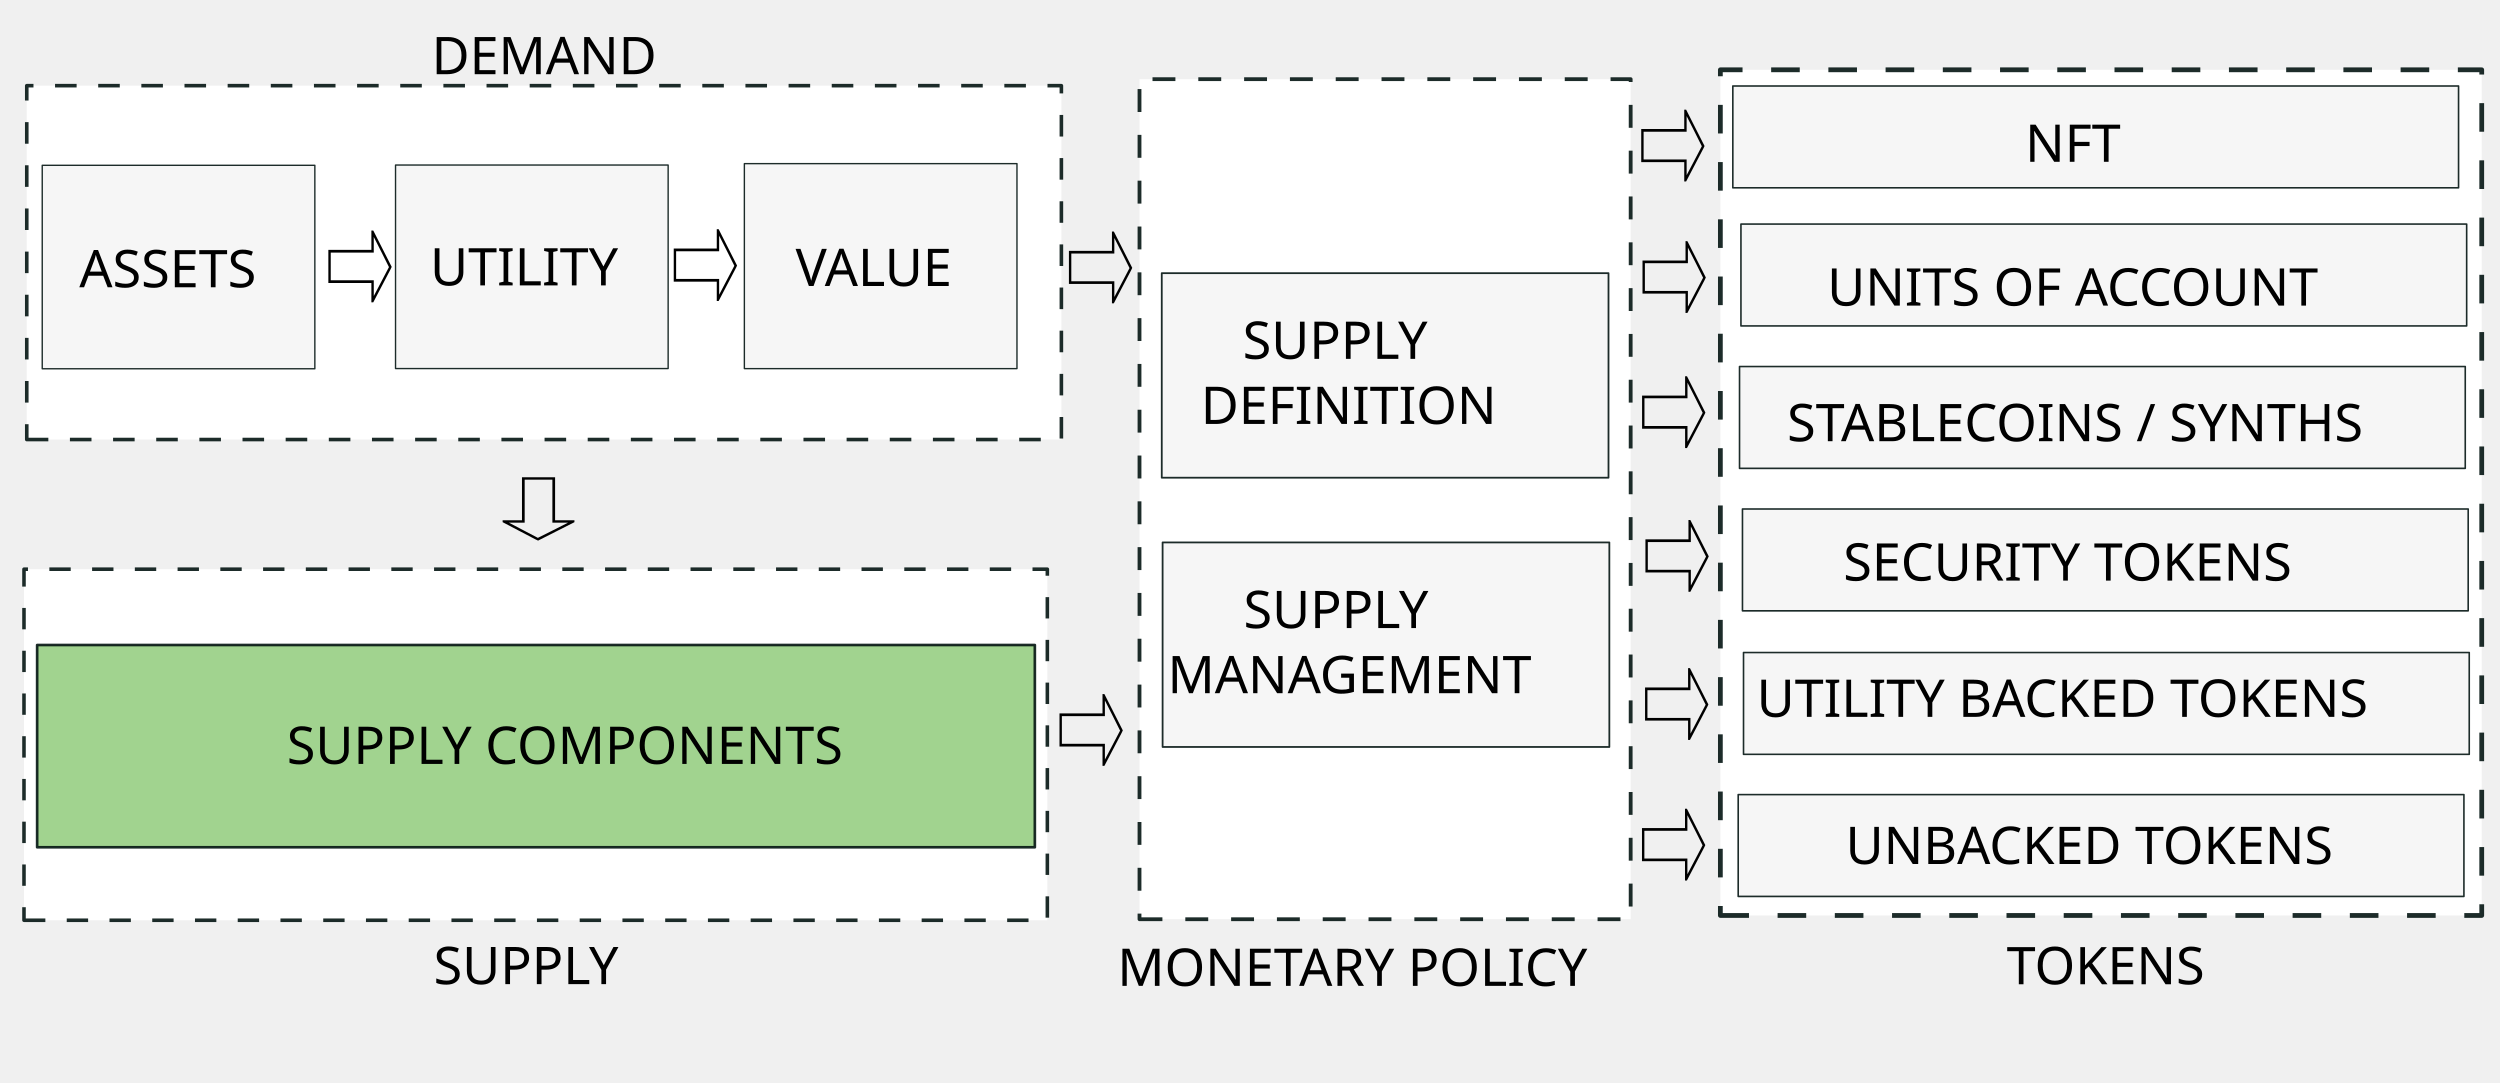
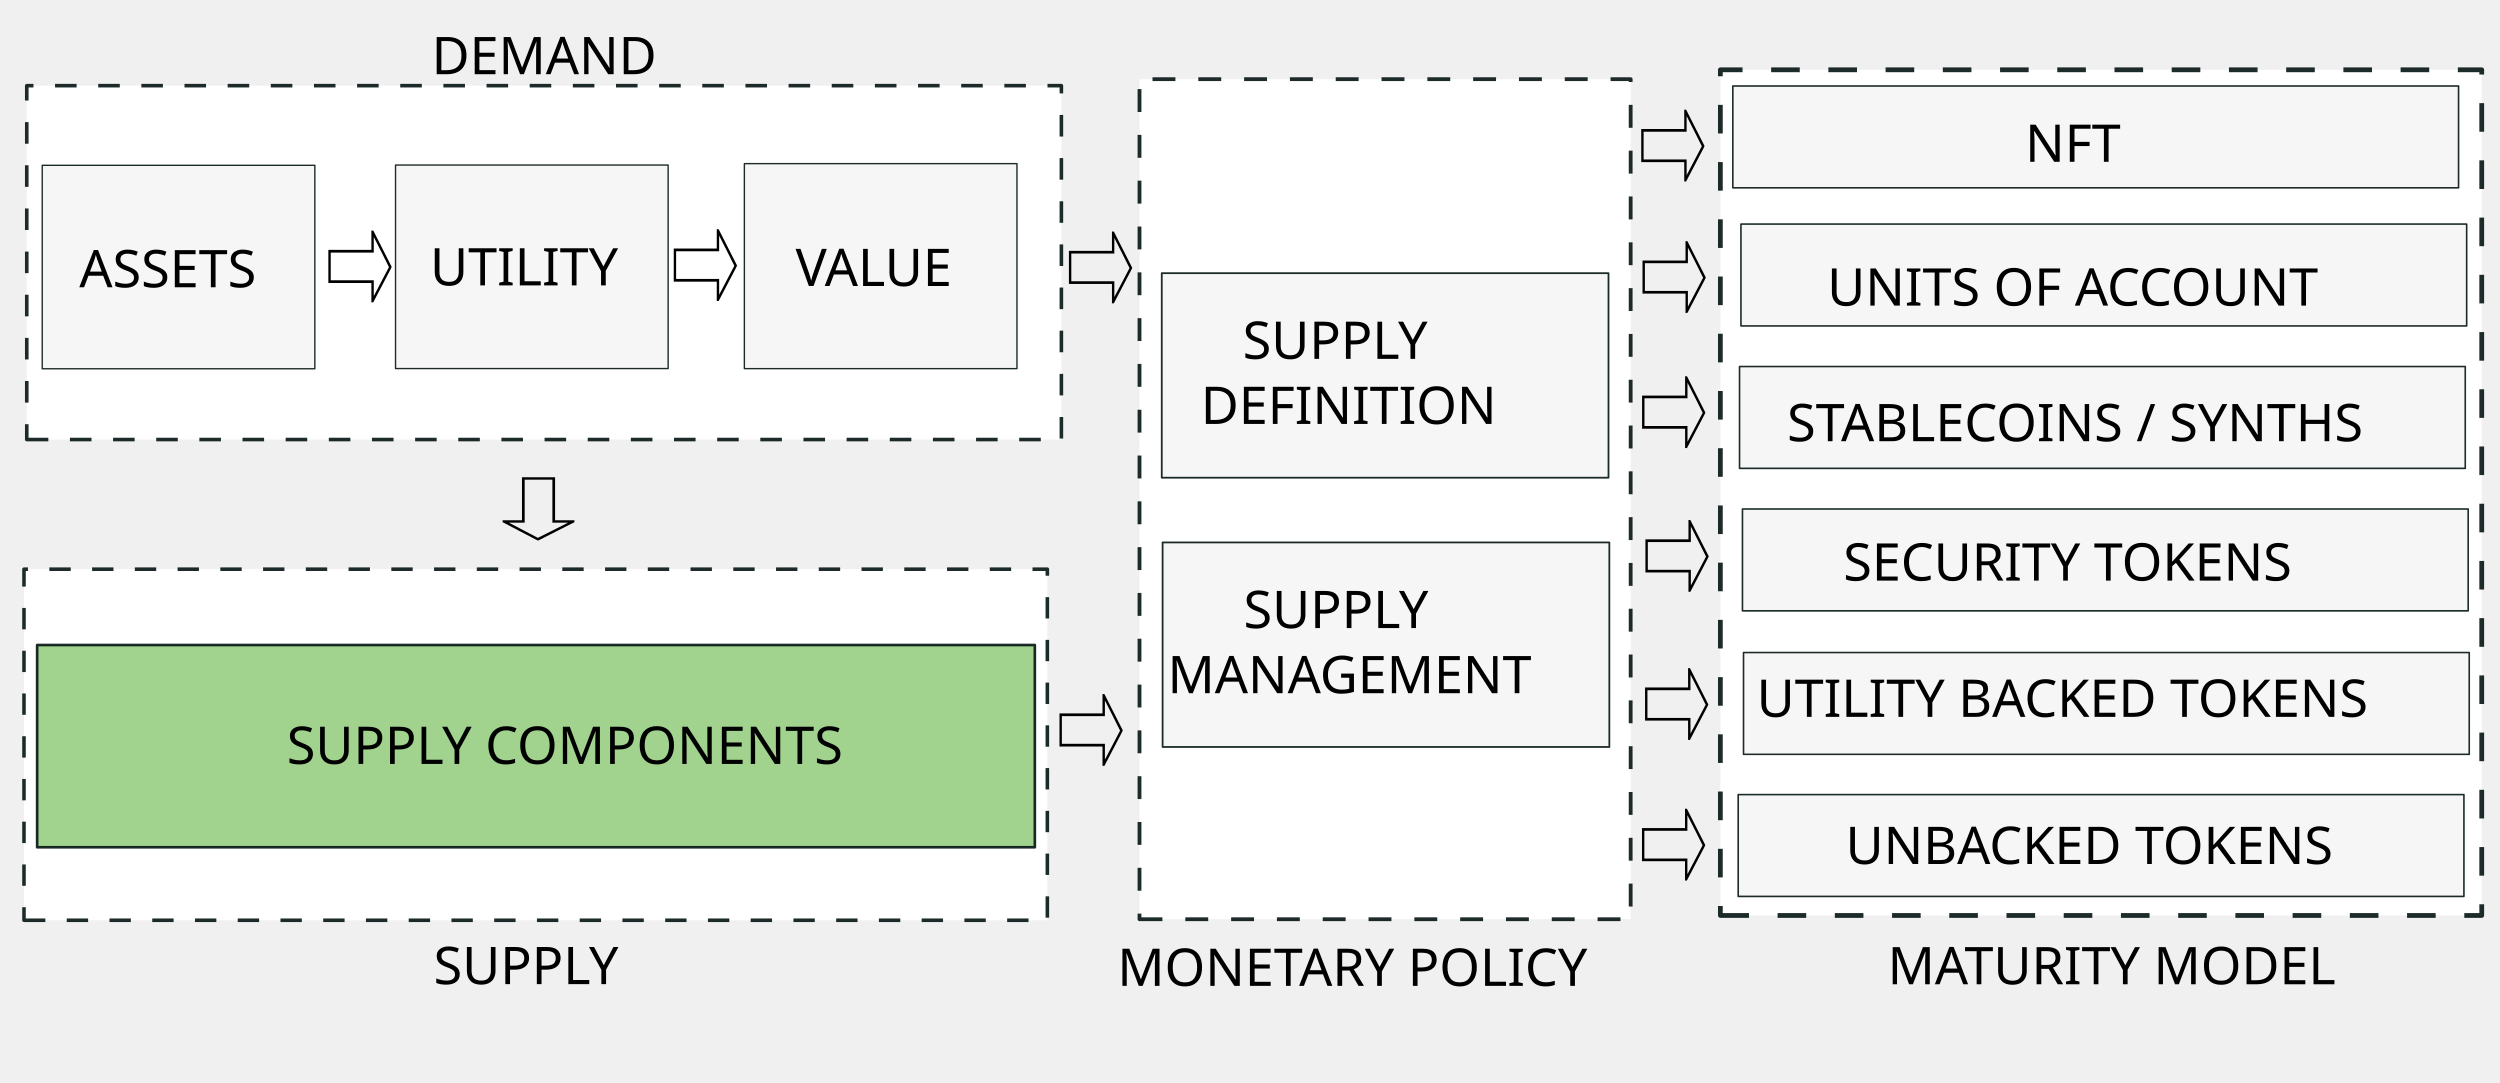
<svg xmlns="http://www.w3.org/2000/svg" width="508mm" height="220mm" viewBox="0 0 508 220" version="1.1" id="svg5">
  <defs id="defs2">
    <marker style="overflow:visible" id="marker1425" refX="0" refY="0" orient="auto">
      <path transform="matrix(-0.8,0,0,-0.8,-10,0)" style="fill:context-stroke;fill-rule:evenodd;stroke:context-stroke;stroke-width:1pt" d="M 0,0 5,-5 -12.5,0 5,5 Z" id="path1423" />
    </marker>
    <marker style="overflow:visible" id="Arrow2Lstart" refX="0" refY="0" orient="auto">
      <path transform="matrix(1.1,0,0,1.1,1.1,0)" d="M 8.719,4.034 -2.207,0.016 8.719,-4.002 c -1.745,2.372 -1.735,5.617 -6e-7,8.035 z" style="fill:context-stroke;fill-rule:evenodd;stroke:context-stroke;stroke-width:0.625;stroke-linejoin:round" id="path1157" />
    </marker>
    <marker style="overflow:visible" id="Arrow1Lstart" refX="0" refY="0" orient="auto">
      <path transform="matrix(0.8,0,0,0.8,10,0)" style="fill:context-stroke;fill-rule:evenodd;stroke:context-stroke;stroke-width:1pt" d="M 0,0 5,-5 -12.5,0 5,5 Z" id="path1139" />
    </marker>
    <marker style="overflow:visible" id="Arrow1Lend" refX="0" refY="0" orient="auto">
      <path transform="matrix(-0.8,0,0,-0.8,-10,0)" style="fill:context-stroke;fill-rule:evenodd;stroke:context-stroke;stroke-width:1pt" d="M 0,0 5,-5 -12.5,0 5,5 Z" id="path1142" />
    </marker>
    <linearGradient id="linearGradient3174">
      <stop style="stop-color:#f0bccd;stop-opacity:1;" offset="0" id="stop3172" />
    </linearGradient>
  </defs>
  <g id="layer1" transform="translate(-37.01189,-83.70113)" style="display:inline">
    <rect style="opacity:0;fill:#f0bccd;fill-opacity:1;stroke-width:1;stroke-miterlimit:4;stroke-dasharray:none" id="rect3218" width="0" height="0" x="-158.849" y="-34.41" />
    <text xml:space="preserve" style="font-style:normal;font-weight:normal;font-size:10.583px;line-height:1.25;font-family:sans-serif;letter-spacing:0px;word-spacing:0px;fill:#000000;fill-opacity:1;stroke:none;stroke-width:0.265" x="183.613" y="228.627" id="text12548">
      <tspan id="tspan12546" style="stroke-width:0.265" x="183.613" y="228.627" />
    </text>
    <rect style="display:inline;fill:#ffffff;fill-opacity:1;stroke:#00110f;stroke-width:0.724;stroke-linejoin:round;stroke-miterlimit:4;stroke-dasharray:4.343, 4.343;stroke-dashoffset:0;stroke-opacity:0.885" id="rect1011-0-5-5-2" width="207.945" height="71.335" x="41.887" y="-270.697" rx="0" ry="0" transform="scale(1,-1)" />
    <text xml:space="preserve" style="font-style:normal;font-weight:normal;font-size:10.583px;line-height:1.25;font-family:sans-serif;letter-spacing:0px;word-spacing:0px;display:inline;fill:#000000;fill-opacity:1;stroke:none;stroke-width:0.265" x="125.117" y="283.676" id="text3735-0-1-9">
      <tspan id="tspan3733-9-9-9" style="stroke-width:0.265" x="125.117" y="283.676">SUPPLY</tspan>
-     </text>
-     <text xml:space="preserve" style="font-style:normal;font-weight:normal;font-size:10.583px;line-height:1.25;font-family:sans-serif;letter-spacing:0px;word-spacing:0px;display:inline;fill:#000000;fill-opacity:1;stroke:none;stroke-width:0.265" x="444.503" y="359.517" id="text3735-0-1-9-35">
-       <tspan id="tspan3733-9-9-9-7" style="stroke-width:0.265" x="444.503" y="359.517">TOKENS</tspan>
    </text>
    <text xml:space="preserve" style="font-style:normal;font-weight:normal;font-size:10.583px;line-height:1.25;font-family:sans-serif;letter-spacing:0px;word-spacing:0px;display:inline;fill:#000000;fill-opacity:1;stroke:none;stroke-width:0.265" x="124.715" y="98.777" id="text3735-0-1-9-8">
      <tspan id="tspan3733-9-9-9-9" style="stroke-width:0.265" x="124.715" y="98.777">DEMAND</tspan>
    </text>
    <text xml:space="preserve" style="font-style:normal;font-weight:normal;font-size:10.583px;line-height:1.25;font-family:sans-serif;letter-spacing:0px;word-spacing:0px;display:inline;fill:#000000;fill-opacity:1;stroke:none;stroke-width:0.265" x="318.691" y="284.038" id="text3735-0-1-9-3">
      <tspan style="text-align:center;text-anchor:middle;stroke-width:0.265" x="318.691" y="284.038" id="tspan25368">MONETARY POLICY</tspan>
    </text>
    <path d="m 261.042,226.698 v 1.967 h -4.371 -4.371 v 3.364 3.364 h 4.371 4.371 v 1.967 1.967 l 0.192,-0.002 0.192,-0.003 1.88,-3.585 c 1.849,-3.526 1.879,-3.586 1.864,-3.615 -0.008,-0.016 -0.854,-1.684 -1.878,-3.707 l -1.863,-3.677 -0.194,-0.003 -0.193,-0.002 z m 2.07,2.467 c 1.151,2.272 1.507,2.985 1.5,2.999 -0.005,0.01 -0.7,1.336 -1.545,2.948 l -1.535,2.928 -0.003,-1.597 -0.002,-1.597 h -4.371 -4.371 v -2.816 -2.816 h 4.371 4.371 v -1.588 -1.587 l 0.037,0.074 c 0.021,0.041 0.718,1.415 1.549,3.055 z" id="path90282-9-2-8" style="display:inline;fill:#000000;stroke:none;stroke-width:0.001" />
    <path d="m 379.25,107.95 v 1.967 h -4.371 -4.371 v 3.364 3.364 h 4.371 4.371 v 1.967 1.967 l 0.192,-0.002 0.192,-0.003 1.88,-3.585 c 1.849,-3.526 1.879,-3.586 1.864,-3.615 -0.008,-0.016 -0.854,-1.684 -1.878,-3.707 l -1.863,-3.677 -0.194,-0.003 -0.193,-0.002 z m 2.07,2.467 c 1.151,2.272 1.507,2.985 1.5,2.999 -0.005,0.01 -0.7,1.336 -1.545,2.948 l -1.535,2.928 -0.003,-1.597 -0.002,-1.597 h -4.371 -4.371 v -2.816 -2.816 h 4.371 4.371 v -1.588 -1.587 l 0.037,0.074 c 0.021,0.041 0.718,1.415 1.549,3.055 z" id="path90282-9-2-8-3" style="display:inline;fill:#000000;stroke:none;stroke-width:0.001" />
    <path d="m 151.773,189.424 h -1.967 v -4.371 -4.371 h -3.364 -3.364 v 4.371 4.371 h -1.967 -1.967 l 0.002,0.192 0.003,0.192 3.585,1.88 c 3.526,1.849 3.586,1.879 3.615,1.864 0.016,-0.008 1.684,-0.854 3.707,-1.878 l 3.677,-1.863 0.003,-0.194 0.002,-0.193 z m -2.467,2.07 c -2.272,1.151 -2.985,1.507 -2.999,1.5 -0.01,-0.005 -1.336,-0.7 -2.948,-1.545 l -2.928,-1.535 1.597,-0.003 1.597,-0.002 v -4.371 -4.371 h 2.816 2.816 v 4.371 4.371 h 1.588 1.587 l -0.074,0.037 c -0.041,0.021 -1.415,0.718 -3.055,1.549 z" id="path90282-9-2-8-3-3" style="display:inline;fill:#000000;stroke:none;stroke-width:0.001" />
    <path d="m 379.51,134.668 v 1.967 h -4.371 -4.371 v 3.364 3.364 h 4.371 4.371 v 1.967 1.967 l 0.192,-0.002 0.192,-0.003 1.88,-3.585 c 1.849,-3.526 1.879,-3.586 1.864,-3.615 -0.008,-0.016 -0.854,-1.684 -1.878,-3.707 l -1.863,-3.677 -0.194,-0.003 -0.193,-0.002 z m 2.07,2.467 c 1.151,2.272 1.507,2.985 1.5,2.999 -0.005,0.01 -0.7,1.336 -1.545,2.948 l -1.535,2.928 -0.003,-1.597 -0.002,-1.597 h -4.371 -4.371 v -2.816 -2.816 h 4.371 4.371 v -1.588 -1.587 l 0.037,0.074 c 0.021,0.041 0.718,1.415 1.549,3.055 z" id="path90282-9-2-8-0" style="display:inline;fill:#000000;stroke:none;stroke-width:0.001" />
    <path d="m 379.423,162.119 v 1.967 h -4.371 -4.371 v 3.364 3.364 h 4.371 4.371 v 1.967 1.967 l 0.192,-0.002 0.192,-0.003 1.88,-3.585 c 1.849,-3.526 1.879,-3.586 1.864,-3.615 -0.008,-0.016 -0.854,-1.684 -1.878,-3.707 l -1.863,-3.677 -0.194,-0.003 -0.193,-0.002 z m 2.07,2.467 c 1.151,2.272 1.507,2.985 1.5,2.999 -0.005,0.01 -0.7,1.336 -1.545,2.948 l -1.535,2.928 -0.003,-1.597 -0.002,-1.597 h -4.371 -4.371 v -2.816 -2.816 h 4.371 4.371 v -1.588 -1.587 l 0.037,0.074 c 0.021,0.041 0.718,1.415 1.549,3.055 z" id="path90282-9-2-8-0-4" style="display:inline;fill:#000000;stroke:none;stroke-width:0.001" />
    <path d="m 380.106,191.332 v 1.967 h -4.371 -4.371 v 3.364 3.364 h 4.371 4.371 v 1.967 1.967 l 0.192,-0.002 0.192,-0.003 1.88,-3.585 c 1.849,-3.526 1.879,-3.586 1.864,-3.615 -0.008,-0.016 -0.854,-1.684 -1.878,-3.707 l -1.863,-3.677 -0.194,-0.003 -0.193,-0.002 z m 2.07,2.467 c 1.151,2.272 1.507,2.985 1.5,2.999 -0.005,0.01 -0.7,1.336 -1.545,2.948 l -1.535,2.928 -0.003,-1.597 -0.002,-1.597 h -4.371 -4.371 v -2.816 -2.816 h 4.371 4.371 v -1.588 -1.587 l 0.037,0.074 c 0.021,0.041 0.718,1.415 1.549,3.055 z" id="path90282-9-2-8-0-1" style="display:inline;fill:#000000;stroke:none;stroke-width:0.001" />
    <path d="m 380.028,221.431 v 1.967 h -4.371 -4.371 v 3.364 3.364 h 4.371 4.371 v 1.967 1.967 l 0.192,-0.002 0.192,-0.003 1.88,-3.585 c 1.849,-3.526 1.879,-3.586 1.864,-3.615 -0.008,-0.016 -0.854,-1.684 -1.878,-3.707 l -1.863,-3.677 -0.194,-0.003 -0.193,-0.002 z m 2.07,2.467 c 1.151,2.272 1.507,2.985 1.5,2.999 -0.005,0.01 -0.7,1.336 -1.545,2.948 l -1.535,2.928 -0.003,-1.597 -0.002,-1.597 h -4.371 -4.371 v -2.816 -2.816 h 4.371 4.371 v -1.588 -1.587 l 0.037,0.074 c 0.021,0.041 0.718,1.415 1.549,3.055 z" id="path90282-9-2-8-0-1-3" style="display:inline;fill:#000000;stroke:none;stroke-width:0.001" />
    <path d="m 379.404,250.001 v 1.967 h -4.371 -4.371 v 3.364 3.364 h 4.371 4.371 v 1.967 1.967 l 0.192,-0.002 0.192,-0.003 1.88,-3.585 c 1.849,-3.526 1.879,-3.586 1.864,-3.615 -0.008,-0.016 -0.854,-1.684 -1.878,-3.707 l -1.863,-3.677 -0.194,-0.003 -0.193,-0.002 z m 2.07,2.467 c 1.151,2.272 1.507,2.985 1.5,2.999 -0.005,0.01 -0.7,1.336 -1.545,2.948 l -1.535,2.928 -0.003,-1.597 -0.002,-1.597 h -4.371 -4.371 v -2.816 -2.816 h 4.371 4.371 v -1.588 -1.587 l 0.037,0.074 c 0.021,0.041 0.718,1.415 1.549,3.055 z" id="path90282-9-2-8-0-7" style="display:inline;fill:#000000;stroke:none;stroke-width:0.001" />
    <rect style="display:inline;fill:#ffffff;fill-opacity:1;stroke:#00110f;stroke-width:0.731;stroke-linejoin:round;stroke-miterlimit:4;stroke-dasharray:4.384, 4.384;stroke-dashoffset:0;stroke-opacity:0.885" id="rect1011-0-5-5-2-5" width="210.233" height="71.903" x="42.451" y="-173.016" rx="0" ry="0" transform="scale(1,-1)" />
    <rect style="display:inline;fill:#ffffff;fill-opacity:1;stroke:#00110f;stroke-width:0.776;stroke-linejoin:round;stroke-miterlimit:4;stroke-dasharray:4.654, 4.654;stroke-dashoffset:0;stroke-opacity:0.885" id="rect1011-0-5-5-2-5-6" width="99.805" height="170.697" x="268.559" y="-270.486" rx="0" ry="0" transform="scale(1,-1)" />
    <rect style="display:inline;fill:#ffffff;fill-opacity:1;stroke:#00110f;stroke-width:0.969;stroke-linejoin:round;stroke-miterlimit:4;stroke-dasharray:5.814, 5.814;stroke-dashoffset:0;stroke-opacity:0.885" id="rect1011-0-5-5-2-5-6-0" width="154.708" height="171.836" x="386.591" y="-269.721" rx="0" ry="0" transform="scale(1,-1)" />
    <rect style="display:inline;fill:#f6f6f6;fill-opacity:1;stroke:#00110f;stroke-width:0.284;stroke-linejoin:round;stroke-miterlimit:4;stroke-dasharray:none;stroke-opacity:0.885" id="rect1011-0-5" width="55.395" height="41.352" x="117.385" y="-158.591" rx="0" ry="0.065" transform="scale(1,-1)" />
    <rect style="display:inline;fill:#f6f6f6;fill-opacity:1;stroke:#00110f;stroke-width:0.284;stroke-linejoin:round;stroke-miterlimit:4;stroke-dasharray:none;stroke-opacity:0.885" id="rect1011-0-5-3" width="55.395" height="41.352" x="45.594" y="-158.638" rx="0" ry="0.065" transform="scale(1,-1)" />
    <rect style="display:inline;fill:#f6f6f6;fill-opacity:1;stroke:#00110f;stroke-width:0.285;stroke-linejoin:round;stroke-opacity:0.885" id="rect1011-0-5-5" width="55.394" height="41.647" x="188.267" y="-158.602" rx="0" ry="0" transform="scale(1,-1)" />
    <text xml:space="preserve" style="font-style:normal;font-weight:normal;font-size:10.583px;line-height:1.25;font-family:sans-serif;letter-spacing:0px;word-spacing:0px;display:inline;fill:#000000;fill-opacity:1;stroke:none;stroke-width:0.265" x="53.122" y="142.081" id="text3735">
      <tspan id="tspan3733" style="stroke-width:0.265" x="53.122" y="142.081">ASSETS</tspan>
    </text>
    <text xml:space="preserve" style="font-style:normal;font-weight:normal;font-size:10.583px;line-height:1.25;font-family:sans-serif;letter-spacing:0px;word-spacing:0px;display:inline;fill:#000000;fill-opacity:1;stroke:none;stroke-width:0.265" x="124.403" y="141.693" id="text3735-0-1">
      <tspan id="tspan3733-9-9" style="stroke-width:0.265" x="124.403" y="141.693">UTILITY</tspan>
    </text>
    <text xml:space="preserve" style="font-style:normal;font-weight:normal;font-size:10.583px;line-height:1.25;font-family:sans-serif;letter-spacing:0px;word-spacing:0px;display:inline;fill:#000000;fill-opacity:1;stroke:none;stroke-width:0.265" x="198.67" y="141.817" id="text3735-0-1-4">
      <tspan id="tspan3733-9-9-4" style="stroke-width:0.265" x="198.67" y="141.817">VALUE</tspan>
    </text>
    <path d="m 182.657,132.239 v 1.967 h -4.371 -4.371 v 3.364 3.364 h 4.371 4.371 v 1.967 1.967 l 0.192,-0.002 0.192,-0.003 1.88,-3.585 c 1.849,-3.526 1.879,-3.586 1.864,-3.615 -0.008,-0.016 -0.854,-1.684 -1.878,-3.707 l -1.863,-3.677 -0.194,-0.003 -0.193,-0.002 z m 2.07,2.467 c 1.151,2.272 1.507,2.985 1.5,2.999 -0.005,0.01 -0.7,1.336 -1.545,2.948 l -1.535,2.928 -0.003,-1.597 -0.002,-1.597 h -4.371 -4.371 v -2.816 -2.816 h 4.371 4.371 v -1.588 -1.587 l 0.037,0.074 c 0.021,0.041 0.718,1.415 1.549,3.055 z" id="path90282-9" style="display:inline;fill:#000000;stroke:none;stroke-width:0.001" />
    <rect style="display:inline;fill:#a1d38f;fill-opacity:1;stroke:#00110f;stroke-width:0.542;stroke-linejoin:round;stroke-miterlimit:4;stroke-dasharray:none;stroke-opacity:0.885" id="rect1011-0-5-9" width="202.735" height="41.094" x="44.558" y="-255.865" rx="0" ry="0" transform="scale(1,-1)" />
    <rect style="display:inline;fill:#f6f6f6;fill-opacity:1;stroke:#00110f;stroke-width:0.365;stroke-linejoin:round;stroke-opacity:0.885" id="rect1011-0-5-5-25" width="90.779" height="41.567" x="273.252" y="-235.488" rx="0" ry="0" transform="scale(1,-1)" />
    <text xml:space="preserve" style="font-style:normal;font-weight:normal;font-size:10.583px;line-height:1.25;font-family:sans-serif;letter-spacing:0px;word-spacing:0px;display:inline;fill:#000000;fill-opacity:1;stroke:none;stroke-width:0.265" x="95.289" y="238.927" id="text3735-0-1-7">
      <tspan id="tspan3733-9-9-49" style="stroke-width:0.265" x="95.289" y="238.927">SUPPLY COMPONENTS</tspan>
    </text>
    <text xml:space="preserve" style="font-style:normal;font-weight:normal;font-size:10.583px;line-height:1.25;font-family:sans-serif;letter-spacing:0px;word-spacing:0px;display:inline;fill:#000000;fill-opacity:1;stroke:none;stroke-width:0.265" x="318.112" y="211.331" id="text3735-0-1-4-9">
      <tspan id="tspan3733-9-9-4-4" style="text-align:center;text-anchor:middle;stroke-width:0.265" x="318.112" y="211.331">SUPPLY</tspan>
      <tspan style="text-align:center;text-anchor:middle;stroke-width:0.265" x="318.112" y="224.56" id="tspan99033">MANAGEMENT</tspan>
    </text>
    <rect style="display:inline;fill:#f6f6f6;fill-opacity:1;stroke:#00110f;stroke-width:0.365;stroke-linejoin:round;stroke-opacity:0.885" id="rect1011-0-5-5-25-0" width="90.779" height="41.567" x="273.081" y="-180.775" rx="0" ry="0" transform="scale(1,-1)" />
    <text xml:space="preserve" style="font-style:normal;font-weight:normal;font-size:10.583px;line-height:1.25;font-family:sans-serif;letter-spacing:0px;word-spacing:0px;display:inline;fill:#000000;fill-opacity:1;stroke:none;stroke-width:0.265" x="317.941" y="156.617" id="text3735-0-1-4-9-5">
      <tspan id="tspan3733-9-9-4-4-6" style="text-align:center;text-anchor:middle;stroke-width:0.265" x="317.941" y="156.617">SUPPLY</tspan>
      <tspan style="text-align:center;text-anchor:middle;stroke-width:0.265" x="317.941" y="169.847" id="tspan99033-6">DEFINITION</tspan>
    </text>
    <path d="m 262.959,132.708 v 1.967 h -4.371 -4.371 v 3.364 3.364 h 4.371 4.371 v 1.967 1.967 l 0.192,-0.002 0.192,-0.003 1.88,-3.585 c 1.849,-3.526 1.879,-3.586 1.864,-3.615 -0.008,-0.016 -0.854,-1.684 -1.878,-3.707 l -1.863,-3.677 -0.194,-0.003 -0.193,-0.002 z m 2.07,2.467 c 1.151,2.272 1.507,2.985 1.5,2.999 -0.005,0.01 -0.7,1.336 -1.545,2.948 l -1.535,2.928 -0.003,-1.597 -0.002,-1.597 h -4.371 -4.371 v -2.816 -2.816 h 4.371 4.371 v -1.588 -1.587 l 0.037,0.074 c 0.021,0.041 0.718,1.415 1.549,3.055 z" id="path90282-9-2" style="display:inline;fill:#000000;stroke:none;stroke-width:0.001" />
    <path d="m 112.476,132.508 v 1.967 h -4.371 -4.371 v 3.364 3.364 h 4.371 4.371 v 1.967 1.967 l 0.192,-0.002 0.192,-0.003 1.88,-3.585 c 1.849,-3.526 1.879,-3.586 1.864,-3.615 -0.008,-0.016 -0.854,-1.684 -1.878,-3.707 l -1.863,-3.677 -0.194,-0.003 -0.193,-0.002 z m 2.07,2.467 c 1.151,2.272 1.507,2.985 1.5,2.999 -0.005,0.01 -0.7,1.336 -1.545,2.948 l -1.535,2.928 -0.003,-1.597 -0.002,-1.597 h -4.371 -4.371 v -2.816 -2.816 h 4.371 4.371 v -1.588 -1.587 l 0.037,0.074 c 0.021,0.041 0.718,1.415 1.549,3.055 z" id="path90282-9-3-9" style="display:inline;fill:#000000;stroke:none;stroke-width:0.001" />
-     <text xml:space="preserve" style="display:inline;font-style:normal;font-weight:normal;font-size:10.583px;line-height:1.25;font-family:sans-serif;letter-spacing:0px;word-spacing:0px;fill:#000000;fill-opacity:1;stroke:none;stroke-width:0.265" x="444.765" y="283.7" id="text3735-0-1-9-9">
-       <tspan id="tspan3733-9-9-9-3" style="stroke-width:0.265" x="444.765" y="283.7">TOKENS</tspan>
+     <text xml:space="preserve" style="font-style:normal;font-weight:normal;font-size:10.583px;line-height:1.25;font-family:sans-serif;letter-spacing:0px;word-spacing:0px;display:inline;fill:#000000;fill-opacity:1;stroke:none;stroke-width:0.265" x="420.58" y="283.7" id="text3735-0-1-9-9">
+       <tspan id="tspan3733-9-9-9-3" style="stroke-width:0.265" x="420.58" y="283.7">MATURITY MODEL</tspan>
    </text>
    <rect style="display:inline;fill:#f6f6f6;fill-opacity:1;stroke:#00110f;stroke-width:0.328;stroke-linejoin:round;stroke-opacity:0.885" id="rect1011-0-5-5-5-5-9-4" width="147.468" height="20.693" x="390.213" y="-265.855" rx="0" ry="0" transform="scale(1,-1)" />
    <rect style="display:inline;fill:#f6f6f6;fill-opacity:1;stroke:#00110f;stroke-width:0.328;stroke-linejoin:round;stroke-opacity:0.885" id="rect1011-0-5-5-5-5-9-4-9" width="147.468" height="20.693" x="391.294" y="-236.985" rx="0" ry="0" transform="scale(1,-1)" />
    <rect style="display:inline;fill:#f6f6f6;fill-opacity:1;stroke:#00110f;stroke-width:0.328;stroke-linejoin:round;stroke-opacity:0.885" id="rect1011-0-5-5-5-5-9-4-9-6" width="147.468" height="20.693" x="391.081" y="-207.822" rx="0" ry="0" transform="scale(1,-1)" />
    <rect style="display:inline;fill:#f6f6f6;fill-opacity:1;stroke:#00110f;stroke-width:0.328;stroke-linejoin:round;stroke-opacity:0.885" id="rect1011-0-5-5-5-5-9-4-9-6-5" width="147.468" height="20.693" x="390.484" y="-178.874" rx="0" ry="0" transform="scale(1,-1)" />
    <rect style="display:inline;fill:#f6f6f6;fill-opacity:1;stroke:#00110f;stroke-width:0.328;stroke-linejoin:round;stroke-opacity:0.885" id="rect1011-0-5-5-5-5-9-4-9-6-5-4" width="147.468" height="20.693" x="390.771" y="-149.929" rx="0" ry="0" transform="scale(1,-1)" />
    <rect style="display:inline;fill:#f6f6f6;fill-opacity:1;stroke:#00110f;stroke-width:0.328;stroke-linejoin:round;stroke-opacity:0.885" id="rect1011-0-5-5-5-5-9-4-9-6-5-4-9" width="147.468" height="20.693" x="389.121" y="-121.867" rx="0" ry="0" transform="scale(1,-1)" />
    <text xml:space="preserve" style="display:inline;font-style:normal;font-weight:normal;font-size:10.583px;line-height:1.25;font-family:sans-serif;letter-spacing:0px;word-spacing:0px;fill:#000000;fill-opacity:1;stroke:none;stroke-width:0.265" x="412.034" y="259.264" id="text3735-0-1-4-2-8-6-1">
      <tspan id="tspan3733-9-9-4-6-7-0-0" style="stroke-width:0.265" x="412.034" y="259.264">UNBACKED TOKENS</tspan>
    </text>
    <text xml:space="preserve" style="display:inline;font-style:normal;font-weight:normal;font-size:10.583px;line-height:1.25;font-family:sans-serif;letter-spacing:0px;word-spacing:0px;white-space:pre;inline-size:108.254;fill:#000000;fill-opacity:1;stroke:none;stroke-width:0.265" x="375.332" y="119.25" id="text3735-0-1-4-2" transform="translate(32.96983,26.55376)">
-       <tspan x="375.332" y="119.25" id="tspan35741">UNITS OF ACCOUNT</tspan>
+       <tspan x="375.332" y="119.25" id="tspan2976">UNITS OF ACCOUNT</tspan>
    </text>
    <text xml:space="preserve" style="display:inline;font-style:normal;font-weight:normal;font-size:10.583px;line-height:1.25;font-family:sans-serif;letter-spacing:0px;word-spacing:0px;white-space:pre;inline-size:108.254;fill:#000000;fill-opacity:1;stroke:none;stroke-width:0.265" x="375.332" y="119.25" id="text3735-0-1-4-2-80" transform="translate(73.1891,-2.668605)">
-       <tspan x="375.332" y="119.25" id="tspan35743">NFT</tspan>
+       <tspan x="375.332" y="119.25" id="tspan2978">NFT</tspan>
    </text>
    <text xml:space="preserve" style="display:inline;font-style:normal;font-weight:normal;font-size:10.583px;line-height:1.25;font-family:sans-serif;letter-spacing:0px;word-spacing:0px;fill:#000000;fill-opacity:1;stroke:none;stroke-width:0.265" x="400.148" y="173.362" id="text3735-0-1-4-2-8">
      <tspan id="tspan3733-9-9-4-6-7" style="stroke-width:0.265" x="400.148" y="173.362">STABLECOINS / SYNTHS</tspan>
    </text>
    <text xml:space="preserve" style="display:inline;font-style:normal;font-weight:normal;font-size:10.583px;line-height:1.25;font-family:sans-serif;letter-spacing:0px;word-spacing:0px;fill:#000000;fill-opacity:1;stroke:none;stroke-width:0.265" x="411.564" y="201.681" id="text3735-0-1-4-2-8-0">
      <tspan id="tspan3733-9-9-4-6-7-5" style="stroke-width:0.265" x="411.564" y="201.681">SECURITY TOKENS</tspan>
    </text>
    <text xml:space="preserve" style="display:inline;font-style:normal;font-weight:normal;font-size:10.583px;line-height:1.25;font-family:sans-serif;letter-spacing:0px;word-spacing:0px;fill:#000000;fill-opacity:1;stroke:none;stroke-width:0.265" x="462.958" y="229.364" id="text3735-0-1-4-2-8-6">
      <tspan style="text-align:center;text-anchor:middle;stroke-width:0.265" x="462.958" y="229.364" id="tspan81360">UTILITY BACKED TOKENS</tspan>
    </text>
  </g>
</svg>
